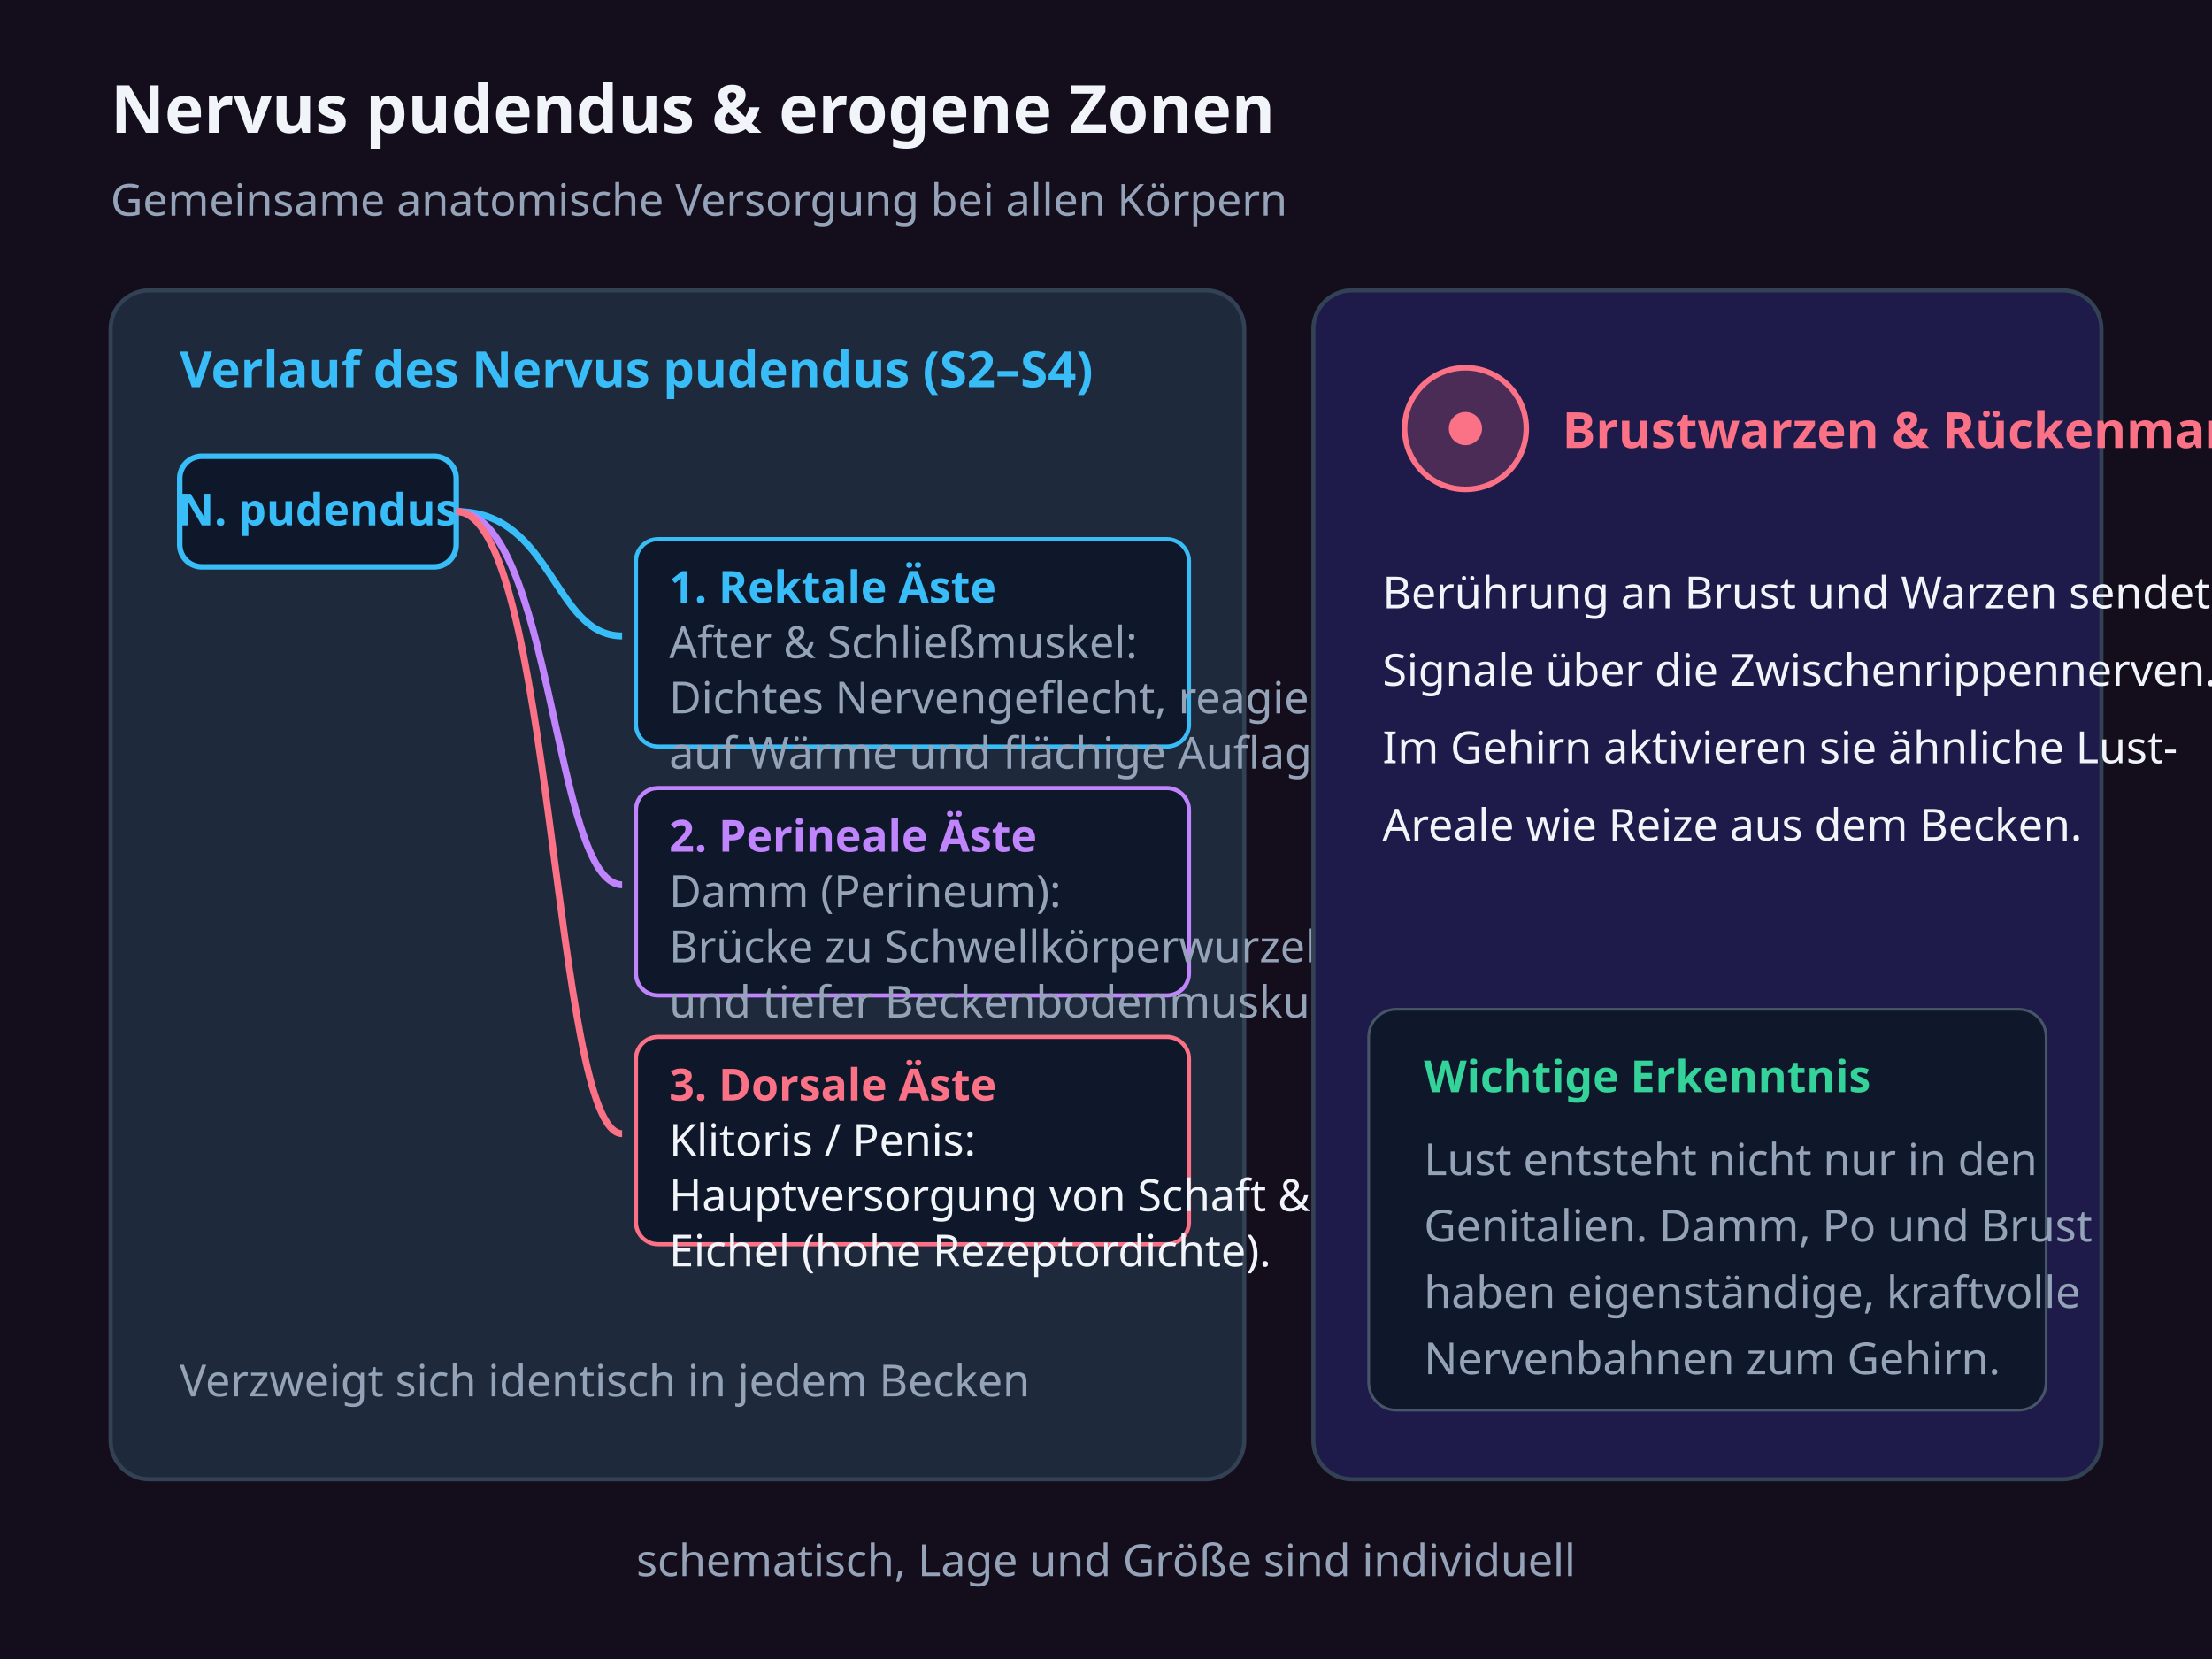
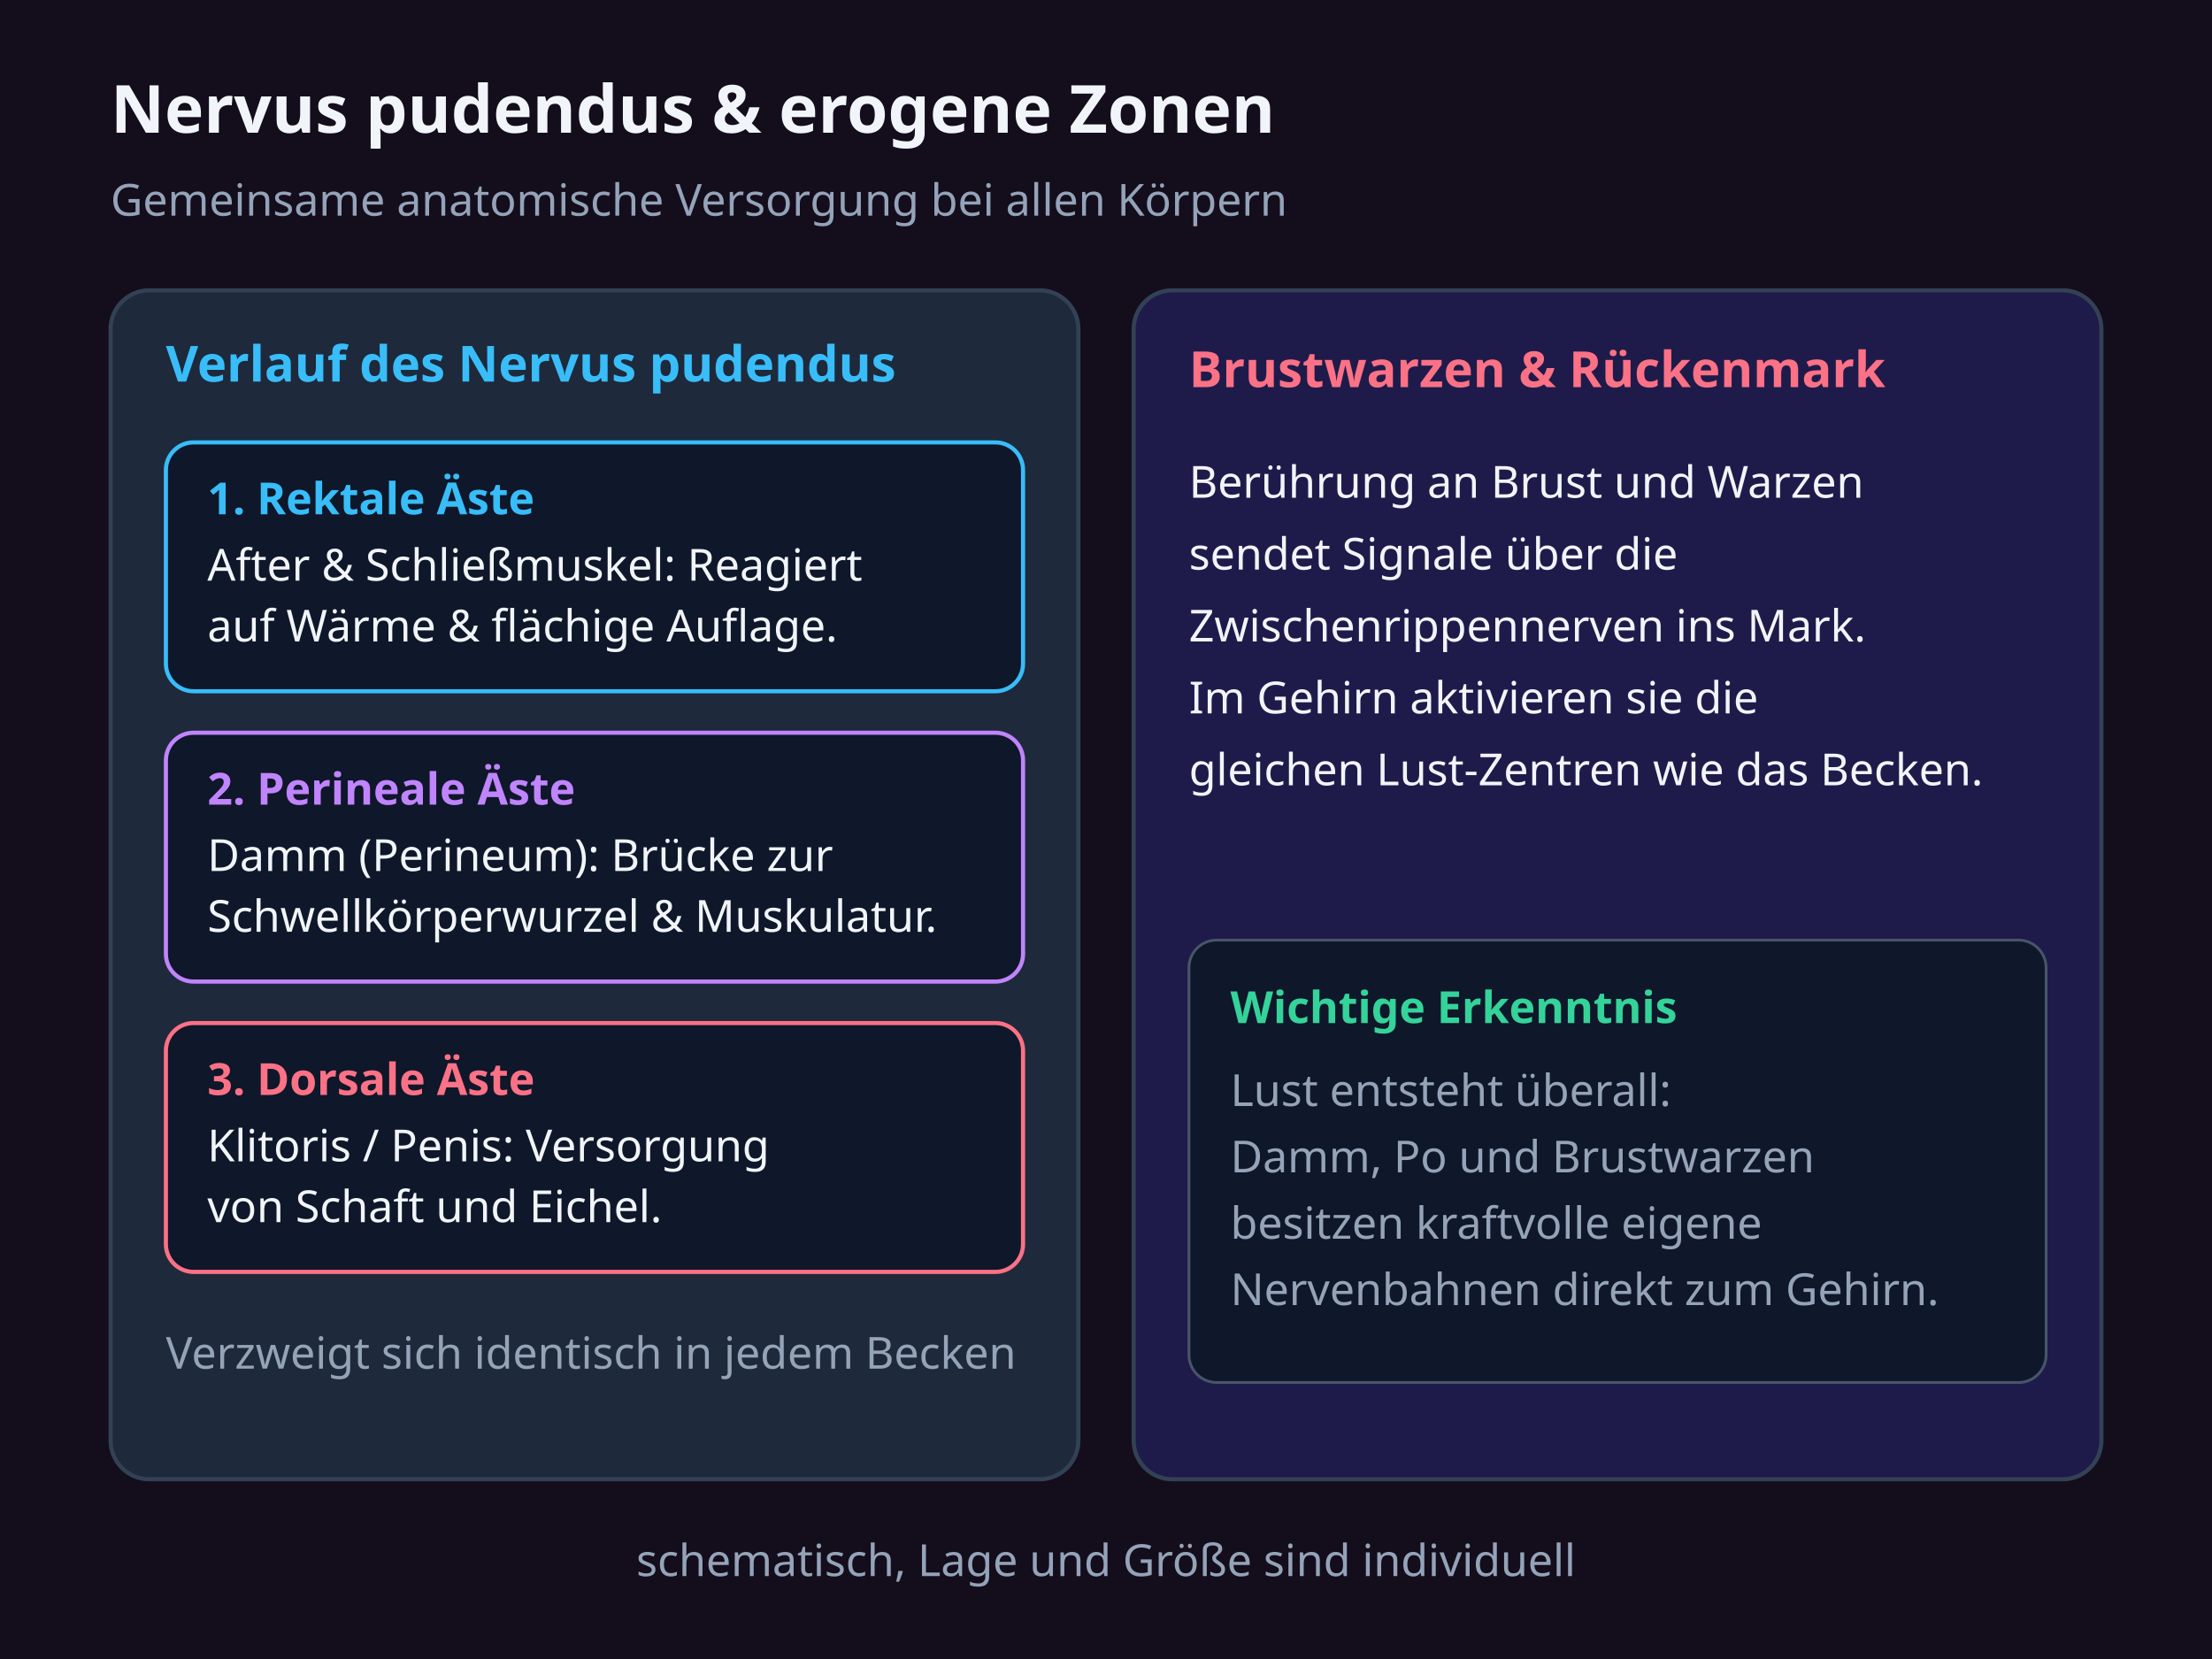
<svg xmlns="http://www.w3.org/2000/svg" viewBox="0 0 800 600" width="100%" height="100%">
  <rect width="800" height="600" fill="#140D1C" />
  <defs>
    <linearGradient id="bgGrad" x1="0%" y1="0%" x2="100%" y2="100%">
      <stop offset="0%" stop-color="#1E1B4B" stop-opacity="0.6" />
      <stop offset="100%" stop-color="#0F172A" stop-opacity="0.8" />
    </linearGradient>
    <linearGradient id="roseGrad" x1="0%" y1="0%" x2="100%" y2="0%">
      <stop offset="0%" stop-color="#FB7185" />
      <stop offset="100%" stop-color="#F43F5E" />
    </linearGradient>
    <linearGradient id="cyanGrad" x1="0%" y1="0%" x2="100%" y2="0%">
      <stop offset="0%" stop-color="#38BDF8" />
      <stop offset="100%" stop-color="#0284C7" />
    </linearGradient>
    <linearGradient id="greenGrad" x1="0%" y1="0%" x2="100%" y2="0%">
      <stop offset="0%" stop-color="#34D399" />
      <stop offset="100%" stop-color="#059669" />
    </linearGradient>
    <linearGradient id="purpleGrad" x1="0%" y1="0%" x2="100%" y2="0%">
      <stop offset="0%" stop-color="#C084FC" />
      <stop offset="100%" stop-color="#9333EA" />
    </linearGradient>
  </defs>
  <text x="40" y="48" fill="#F1F5F9" font-family="sans-serif" font-size="24px" font-weight="bold">Nervus pudendus &amp; erogene Zonen</text>
  <text x="40" y="78" fill="#94A3B8" font-family="sans-serif" font-size="16px">Gemeinsame anatomische Versorgung bei allen Körpern</text>
-   <rect x="40" y="105" width="410" height="430" rx="14" fill="#1E293B" stroke="#334155" stroke-width="1.5" />
-   <text x="65" y="140" fill="#38BDF8" font-family="sans-serif" font-size="18px" font-weight="bold">Verlauf des Nervus pudendus (S2–S4)</text>
-   <rect x="65" y="165" width="100" height="40" rx="8" fill="#0F172A" stroke="#38BDF8" stroke-width="2" />
-   <text x="115" y="190" fill="#38BDF8" font-family="sans-serif" font-size="16px" font-weight="bold" text-anchor="middle">N. pudendus</text>
-   <path d="M 165 185 C 200 185, 200 230, 225 230" stroke="#38BDF8" stroke-width="2.5" fill="none" />
-   <path d="M 165 185 C 200 185, 200 320, 225 320" stroke="#C084FC" stroke-width="2.5" fill="none" />
-   <path d="M 165 185 C 200 185, 200 410, 225 410" stroke="#FB7185" stroke-width="2.5" fill="none" />
-   <rect x="230" y="195" width="200" height="75" rx="8" fill="#0F172A" stroke="#38BDF8" stroke-width="1.5" />
-   <text x="242" y="218" fill="#38BDF8" font-family="sans-serif" font-size="16px" font-weight="bold">1. Rektale Äste</text>
-   <text x="242" y="238" fill="#94A3B8" font-family="sans-serif" font-size="16px" font-weight="normal" text-anchor="start">After &amp; Schließmuskel:</text>
-   <text x="242" y="258" fill="#94A3B8" font-family="sans-serif" font-size="16px" font-weight="normal" text-anchor="start">Dichtes Nervengeflecht, reagiert</text>
-   <text x="242" y="278" fill="#94A3B8" font-family="sans-serif" font-size="16px" font-weight="normal" text-anchor="start">auf Wärme und flächige Auflage.</text>
-   <rect x="230" y="285" width="200" height="75" rx="8" fill="#0F172A" stroke="#C084FC" stroke-width="1.5" />
-   <text x="242" y="308" fill="#C084FC" font-family="sans-serif" font-size="16px" font-weight="bold">2. Perineale Äste</text>
-   <text x="242" y="328" fill="#94A3B8" font-family="sans-serif" font-size="16px" font-weight="normal" text-anchor="start">Damm (Perineum):</text>
-   <text x="242" y="348" fill="#94A3B8" font-family="sans-serif" font-size="16px" font-weight="normal" text-anchor="start">Brücke zu Schwellkörperwurzel</text>
-   <text x="242" y="368" fill="#94A3B8" font-family="sans-serif" font-size="16px" font-weight="normal" text-anchor="start">und tiefer Beckenbodenmuskulatur.</text>
-   <rect x="230" y="375" width="200" height="75" rx="8" fill="#0F172A" stroke="#FB7185" stroke-width="1.5" />
-   <text x="242" y="398" fill="#FB7185" font-family="sans-serif" font-size="16px" font-weight="bold">3. Dorsale Äste</text>
-   <text x="242" y="418" fill="#F1F5F9" font-family="sans-serif" font-size="16px" font-weight="normal" text-anchor="start">Klitoris / Penis:</text>
-   <text x="242" y="438" fill="#F1F5F9" font-family="sans-serif" font-size="16px" font-weight="normal" text-anchor="start">Hauptversorgung von Schaft &amp;</text>
-   <text x="242" y="458" fill="#F1F5F9" font-family="sans-serif" font-size="16px" font-weight="normal" text-anchor="start">Eichel (hohe Rezeptordichte).</text>
-   <text x="65" y="505" fill="#94A3B8" font-family="sans-serif" font-size="16px">Verzweigt sich identisch in jedem Becken</text>
-   <rect x="475" y="105" width="285" height="430" rx="14" fill="#1E1B4B" stroke="#334155" stroke-width="1.5" />
-   <circle cx="530" cy="155" r="22" fill="#FB7185" fill-opacity="0.2" stroke="#FB7185" stroke-width="2" />
-   <circle cx="530" cy="155" r="6" fill="#FB7185" />
-   <text x="565" y="162" fill="#FB7185" font-family="sans-serif" font-size="18px" font-weight="bold">Brustwarzen &amp; Rückenmark</text>
-   <text x="500" y="220" fill="#F1F5F9" font-family="sans-serif" font-size="16px" font-weight="normal" text-anchor="start">Berührung an Brust und Warzen sendet</text>
-   <text x="500" y="248" fill="#F1F5F9" font-family="sans-serif" font-size="16px" font-weight="normal" text-anchor="start">Signale über die Zwischenrippennerven.</text>
-   <text x="500" y="276" fill="#F1F5F9" font-family="sans-serif" font-size="16px" font-weight="normal" text-anchor="start">Im Gehirn aktivieren sie ähnliche Lust-</text>
-   <text x="500" y="304" fill="#F1F5F9" font-family="sans-serif" font-size="16px" font-weight="normal" text-anchor="start">Areale wie Reize aus dem Becken.</text>
-   <rect x="495" y="365" width="245" height="145" rx="10" fill="#0F172A" stroke="#475569" stroke-width="1" />
-   <text x="515" y="395" fill="#34D399" font-family="sans-serif" font-size="16px" font-weight="bold">Wichtige Erkenntnis</text>
-   <text x="515" y="425" fill="#94A3B8" font-family="sans-serif" font-size="16px" font-weight="normal" text-anchor="start">Lust entsteht nicht nur in den</text>
-   <text x="515" y="449" fill="#94A3B8" font-family="sans-serif" font-size="16px" font-weight="normal" text-anchor="start">Genitalien. Damm, Po und Brust</text>
-   <text x="515" y="473" fill="#94A3B8" font-family="sans-serif" font-size="16px" font-weight="normal" text-anchor="start">haben eigenständige, kraftvolle</text>
-   <text x="515" y="497" fill="#94A3B8" font-family="sans-serif" font-size="16px" font-weight="normal" text-anchor="start">Nervenbahnen zum Gehirn.</text>
+   <rect x="40" y="105" width="350" height="430" rx="14" fill="#1E293B" stroke="#334155" stroke-width="1.5" />
+   <text x="60" y="138" fill="#38BDF8" font-family="sans-serif" font-size="18px" font-weight="bold">Verlauf des Nervus pudendus</text>
+   <rect x="60" y="160" width="310" height="90" rx="10" fill="#0F172A" stroke="#38BDF8" stroke-width="1.5" />
+   <text x="75" y="186" fill="#38BDF8" font-family="sans-serif" font-size="16px" font-weight="bold">1. Rektale Äste</text>
+   <text x="75" y="210" fill="#F1F5F9" font-family="sans-serif" font-size="16px" font-weight="normal" text-anchor="start">After &amp; Schließmuskel: Reagiert</text>
+   <text x="75" y="232" fill="#F1F5F9" font-family="sans-serif" font-size="16px" font-weight="normal" text-anchor="start">auf Wärme &amp; flächige Auflage.</text>
+   <rect x="60" y="265" width="310" height="90" rx="10" fill="#0F172A" stroke="#C084FC" stroke-width="1.5" />
+   <text x="75" y="291" fill="#C084FC" font-family="sans-serif" font-size="16px" font-weight="bold">2. Perineale Äste</text>
+   <text x="75" y="315" fill="#F1F5F9" font-family="sans-serif" font-size="16px" font-weight="normal" text-anchor="start">Damm (Perineum): Brücke zur</text>
+   <text x="75" y="337" fill="#F1F5F9" font-family="sans-serif" font-size="16px" font-weight="normal" text-anchor="start">Schwellkörperwurzel &amp; Muskulatur.</text>
+   <rect x="60" y="370" width="310" height="90" rx="10" fill="#0F172A" stroke="#FB7185" stroke-width="1.5" />
+   <text x="75" y="396" fill="#FB7185" font-family="sans-serif" font-size="16px" font-weight="bold">3. Dorsale Äste</text>
+   <text x="75" y="420" fill="#F1F5F9" font-family="sans-serif" font-size="16px" font-weight="normal" text-anchor="start">Klitoris / Penis: Versorgung</text>
+   <text x="75" y="442" fill="#F1F5F9" font-family="sans-serif" font-size="16px" font-weight="normal" text-anchor="start">von Schaft und Eichel.</text>
+   <text x="60" y="495" fill="#94A3B8" font-family="sans-serif" font-size="16px">Verzweigt sich identisch in jedem Becken</text>
+   <rect x="410" y="105" width="350" height="430" rx="14" fill="#1E1B4B" stroke="#334155" stroke-width="1.5" />
+   <text x="430" y="140" fill="#FB7185" font-family="sans-serif" font-size="18px" font-weight="bold">Brustwarzen &amp; Rückenmark</text>
+   <text x="430" y="180" fill="#F1F5F9" font-family="sans-serif" font-size="16px" font-weight="normal" text-anchor="start">Berührung an Brust und Warzen</text>
+   <text x="430" y="206" fill="#F1F5F9" font-family="sans-serif" font-size="16px" font-weight="normal" text-anchor="start">sendet Signale über die</text>
+   <text x="430" y="232" fill="#F1F5F9" font-family="sans-serif" font-size="16px" font-weight="normal" text-anchor="start">Zwischenrippennerven ins Mark.</text>
+   <text x="430" y="258" fill="#F1F5F9" font-family="sans-serif" font-size="16px" font-weight="normal" text-anchor="start">Im Gehirn aktivieren sie die</text>
+   <text x="430" y="284" fill="#F1F5F9" font-family="sans-serif" font-size="16px" font-weight="normal" text-anchor="start">gleichen Lust-Zentren wie das Becken.</text>
+   <rect x="430" y="340" width="310" height="160" rx="10" fill="#0F172A" stroke="#475569" stroke-width="1" />
+   <text x="445" y="370" fill="#34D399" font-family="sans-serif" font-size="16px" font-weight="bold">Wichtige Erkenntnis</text>
+   <text x="445" y="400" fill="#94A3B8" font-family="sans-serif" font-size="16px" font-weight="normal" text-anchor="start">Lust entsteht überall:</text>
+   <text x="445" y="424" fill="#94A3B8" font-family="sans-serif" font-size="16px" font-weight="normal" text-anchor="start">Damm, Po und Brustwarzen</text>
+   <text x="445" y="448" fill="#94A3B8" font-family="sans-serif" font-size="16px" font-weight="normal" text-anchor="start">besitzen kraftvolle eigene</text>
+   <text x="445" y="472" fill="#94A3B8" font-family="sans-serif" font-size="16px" font-weight="normal" text-anchor="start">Nervenbahnen direkt zum Gehirn.</text>
  <text x="400" y="570" fill="#94A3B8" font-family="sans-serif" font-size="16px" text-anchor="middle">schematisch, Lage und Größe sind individuell</text>
</svg>
